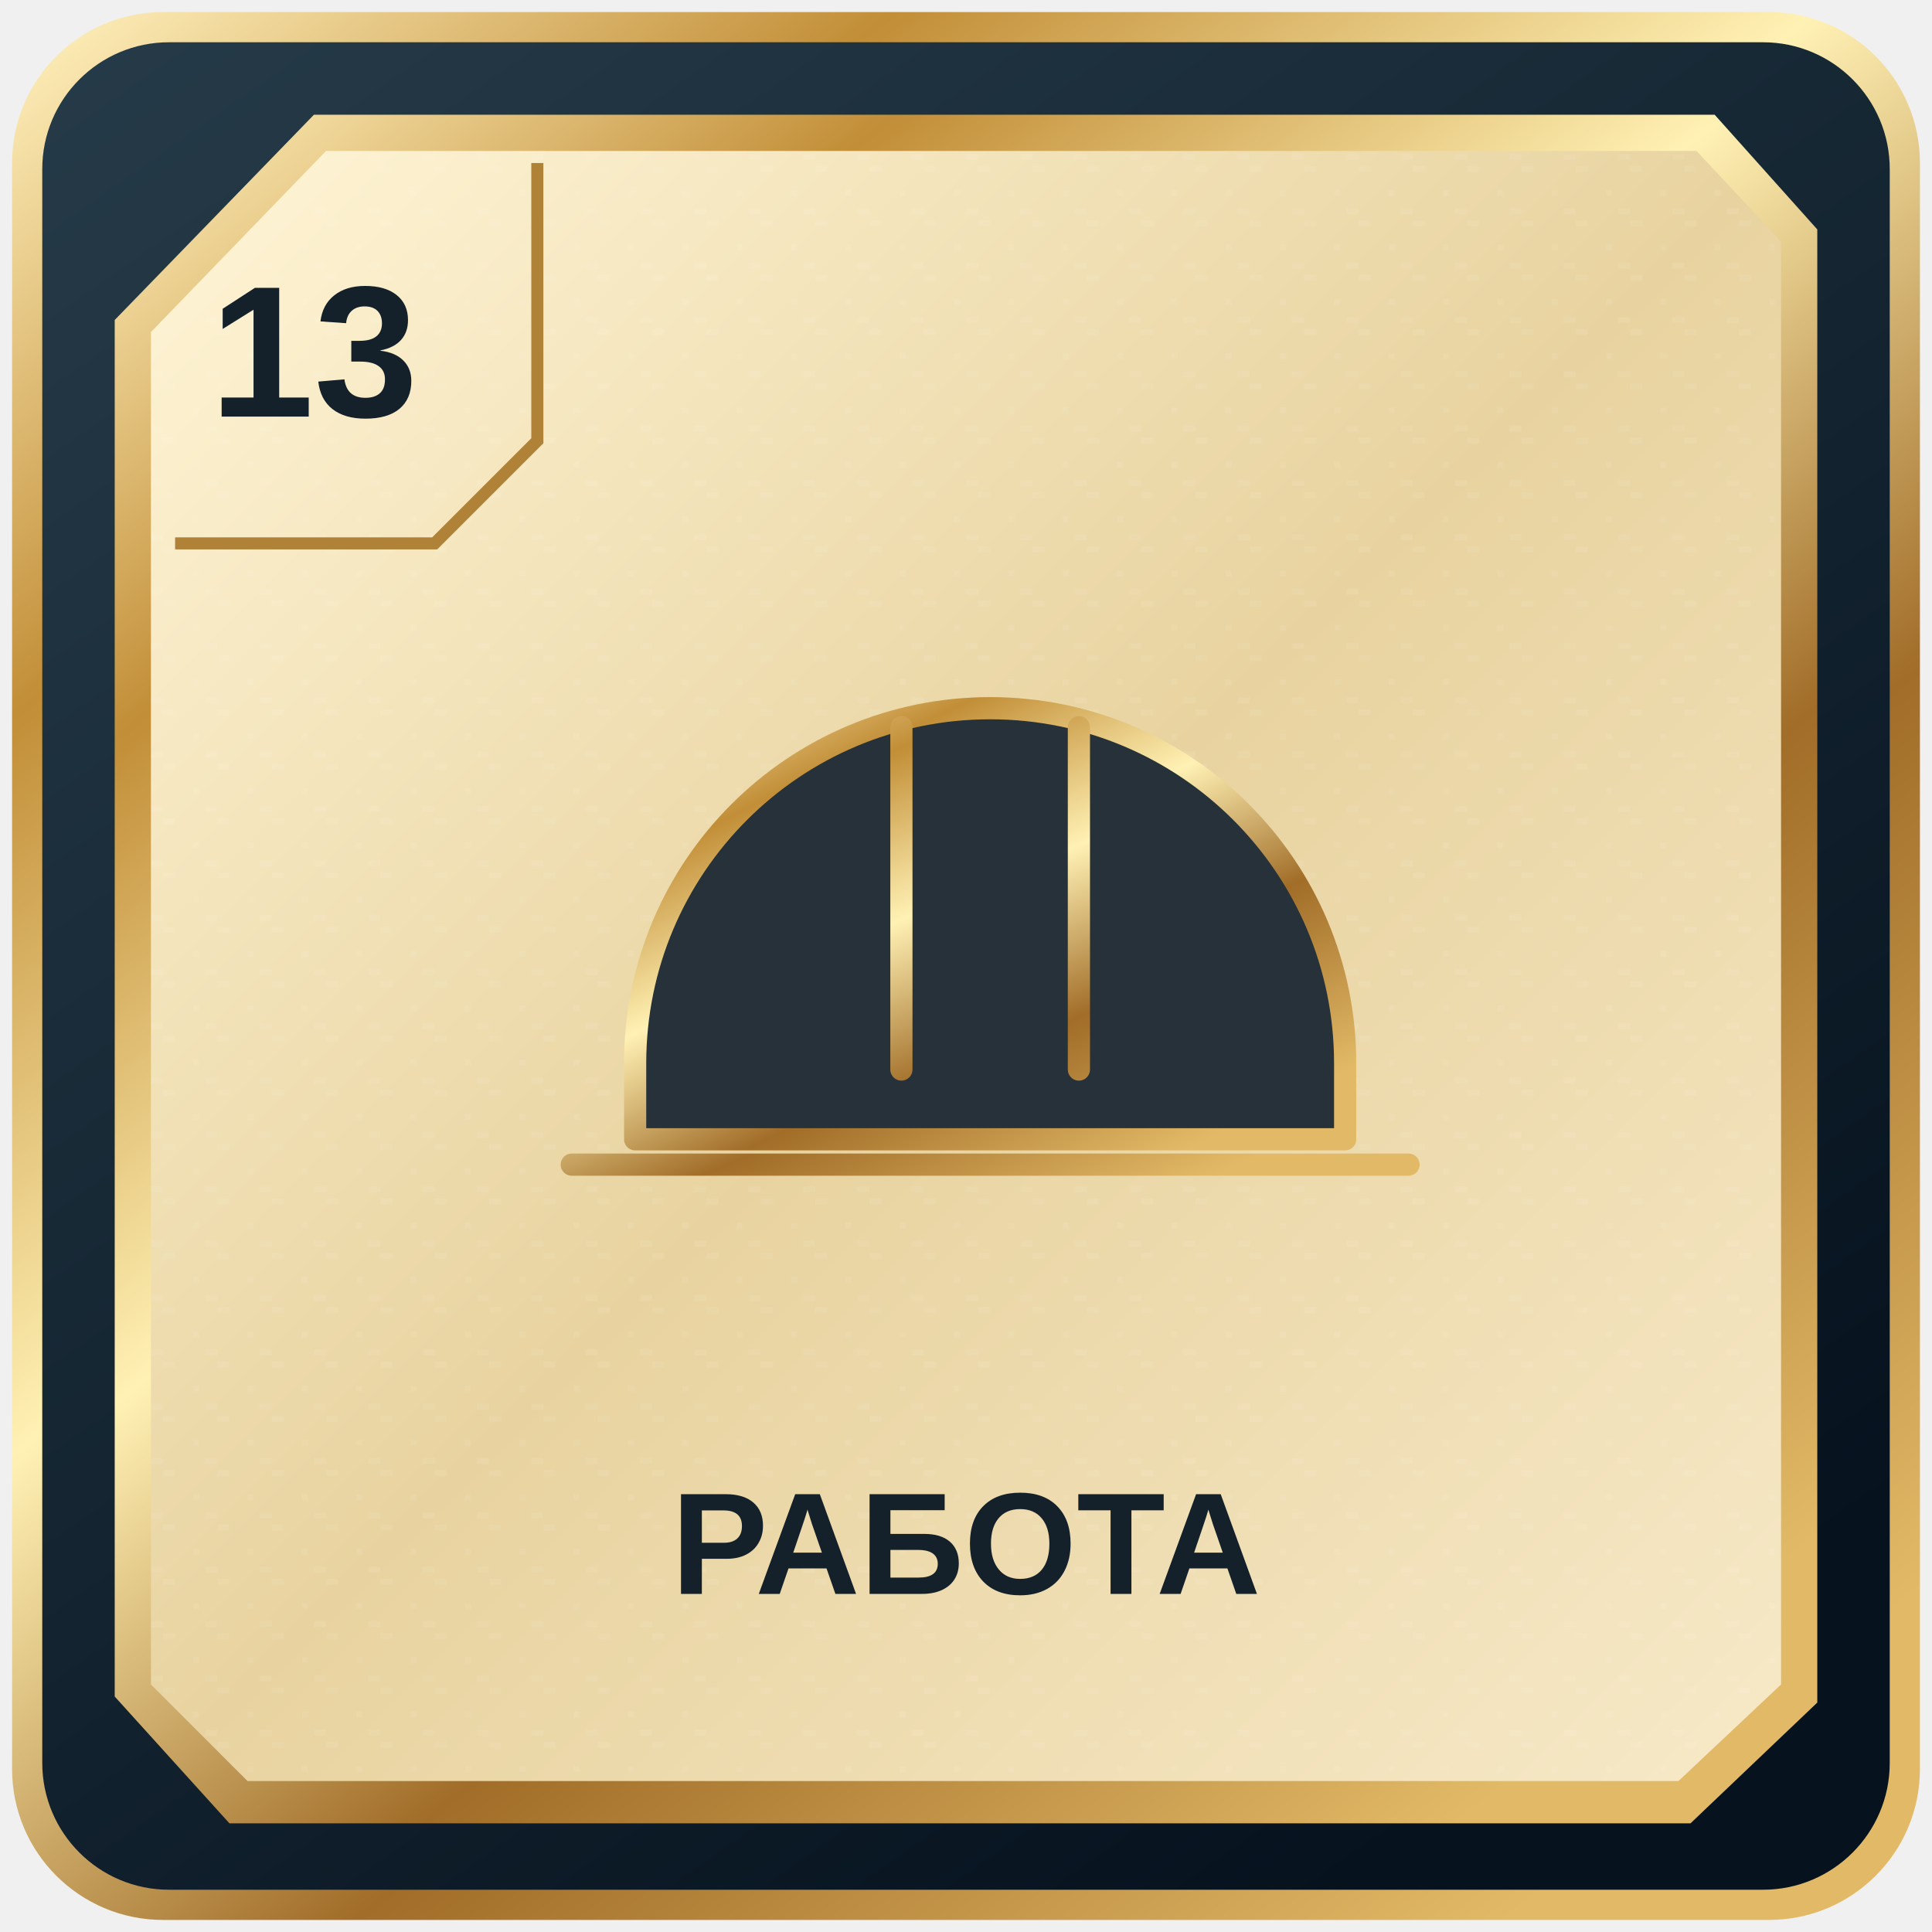
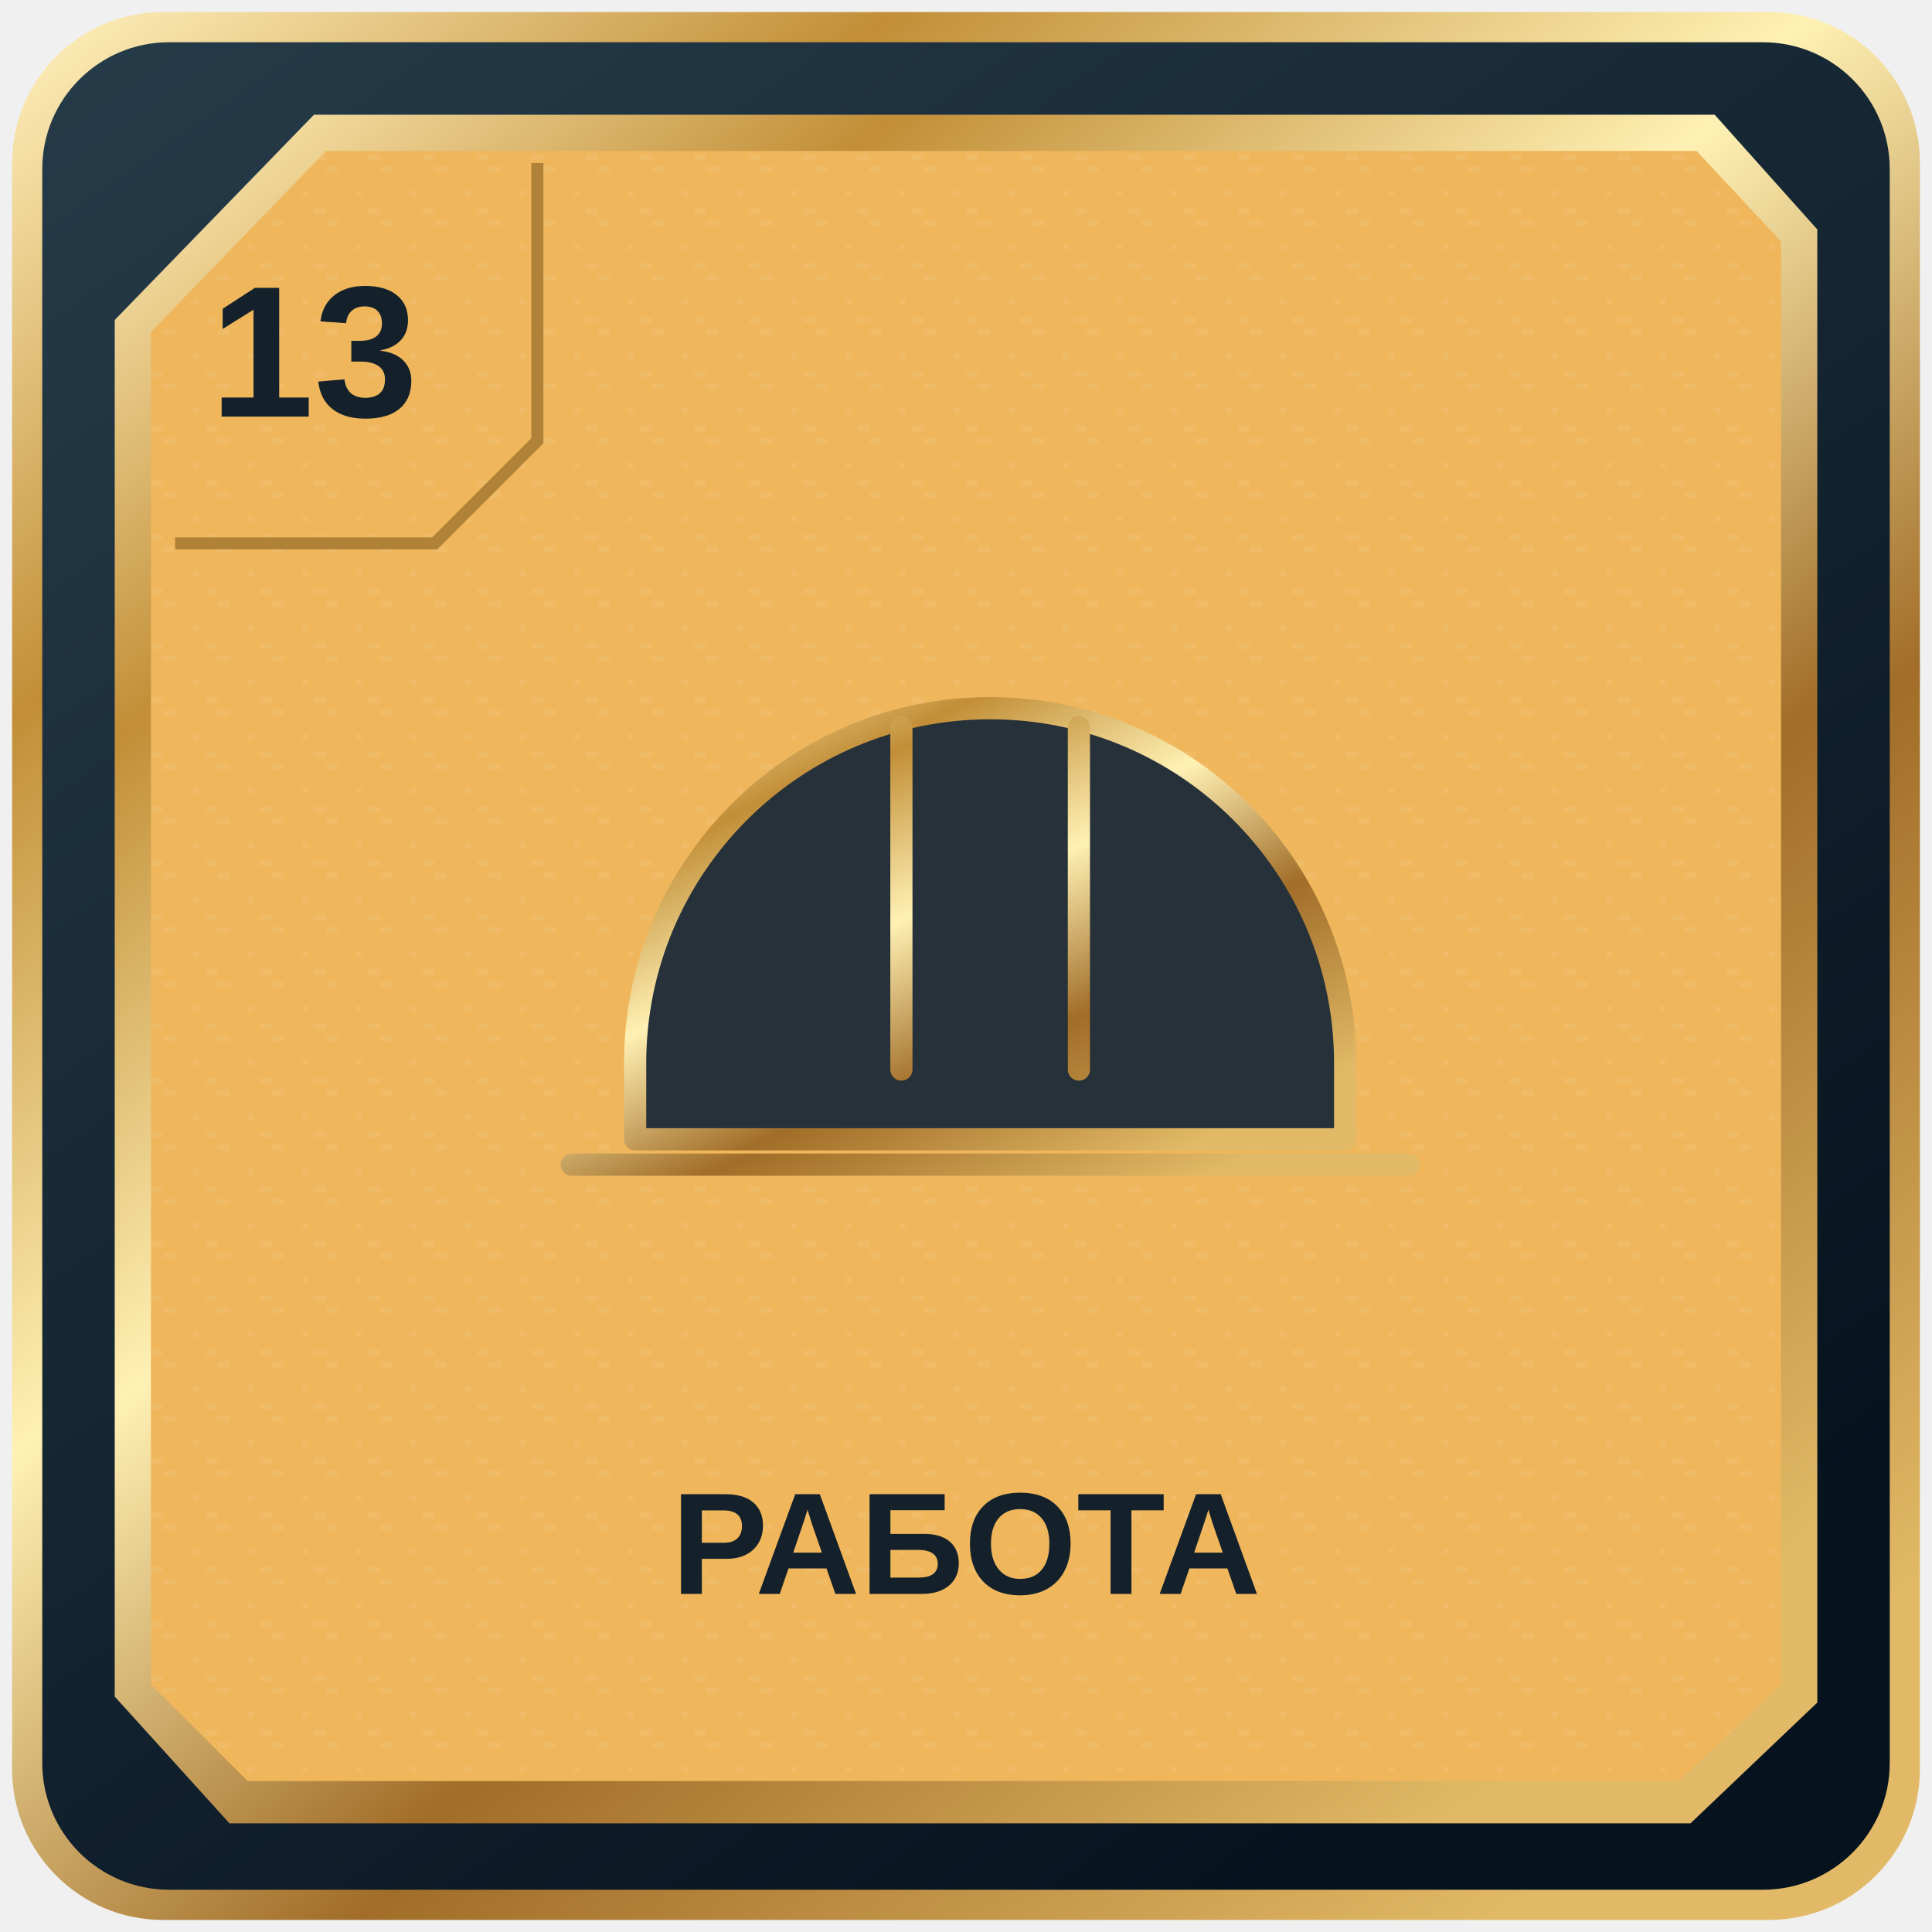
<svg xmlns="http://www.w3.org/2000/svg" viewBox="0 0 320 320" role="img" aria-label="Работа">
  <defs>
    <linearGradient id="gold" x2="0.8" y2="1">
      <stop stop-color="#fff0bc" />
      <stop offset=".22" stop-color="#c28e37" />
      <stop offset=".46" stop-color="#fff1b4" />
      <stop offset=".7" stop-color="#a16d28" />
      <stop offset="1" stop-color="#e2ba67" />
    </linearGradient>
    <linearGradient id="cream" x2="1" y2="1">
      <stop stop-color="#fff5d7" />
      <stop offset=".5" stop-color="#e8d3a0" />
      <stop offset="1" stop-color="#f7e9c8" />
    </linearGradient>
    <linearGradient id="navy" x2=".7" y2="1">
      <stop stop-color="#263b49" />
      <stop offset="1" stop-color="#06121e" />
    </linearGradient>
    <linearGradient id="glass" x2="1" y2="1">
      <stop stop-color="#d4e9e8" />
      <stop offset=".45" stop-color="#6495ad" />
      <stop offset="1" stop-color="#294453" />
    </linearGradient>
    <pattern id="grain" width="9" height="9" patternUnits="userSpaceOnUse">
      <path d="M0 1h2m3 4h1m1 3h2" stroke="#fff" opacity=".07" />
    </pattern>
  </defs>
  <rect x="2" y="2" width="316" height="316" rx="25" fill="url(#gold)" />
  <rect x="7" y="7" width="306" height="306" rx="21" fill="url(#navy)" />
  <path d="M52 19H284L301 38V282L280 302H38L19 281V53z" fill="url(#gold)" />
-   <path d="M54 25H281L295 40V279L278 295H41L25 279V55z" fill="url(#cream)" />
+   <path d="M54 25H281L295 40V279L278 295H41L25 279V55z" fill="#efb65c" />
  <path d="M54 25H281L295 40V279L278 295H41L25 279V55z" fill="url(#grain)" />
  <path d="M29 90H72L89 73V27" fill="none" stroke="#af8238" stroke-width="2" />
  <text x="52" y="69" text-anchor="middle" font-family="Arial,sans-serif" font-weight="700" font-size="31" fill="#14212b">13</text>
  <g transform="translate(164 153) scale(1.05)">
    <g fill="#263139" stroke="url(#gold)" stroke-width="3.5" stroke-linejoin="round" stroke-linecap="round">
      <path d="M-56 22a56 56 0 0 1 112 0v12H-56z" />
      <path d="M-14-31v54m28-54v54M-66 38H66" />
    </g>
  </g>
  <text x="160" y="264" text-anchor="middle" font-family="Arial,sans-serif" font-weight="800" font-size="24" fill="#14212b">РАБОТА</text>
</svg>
